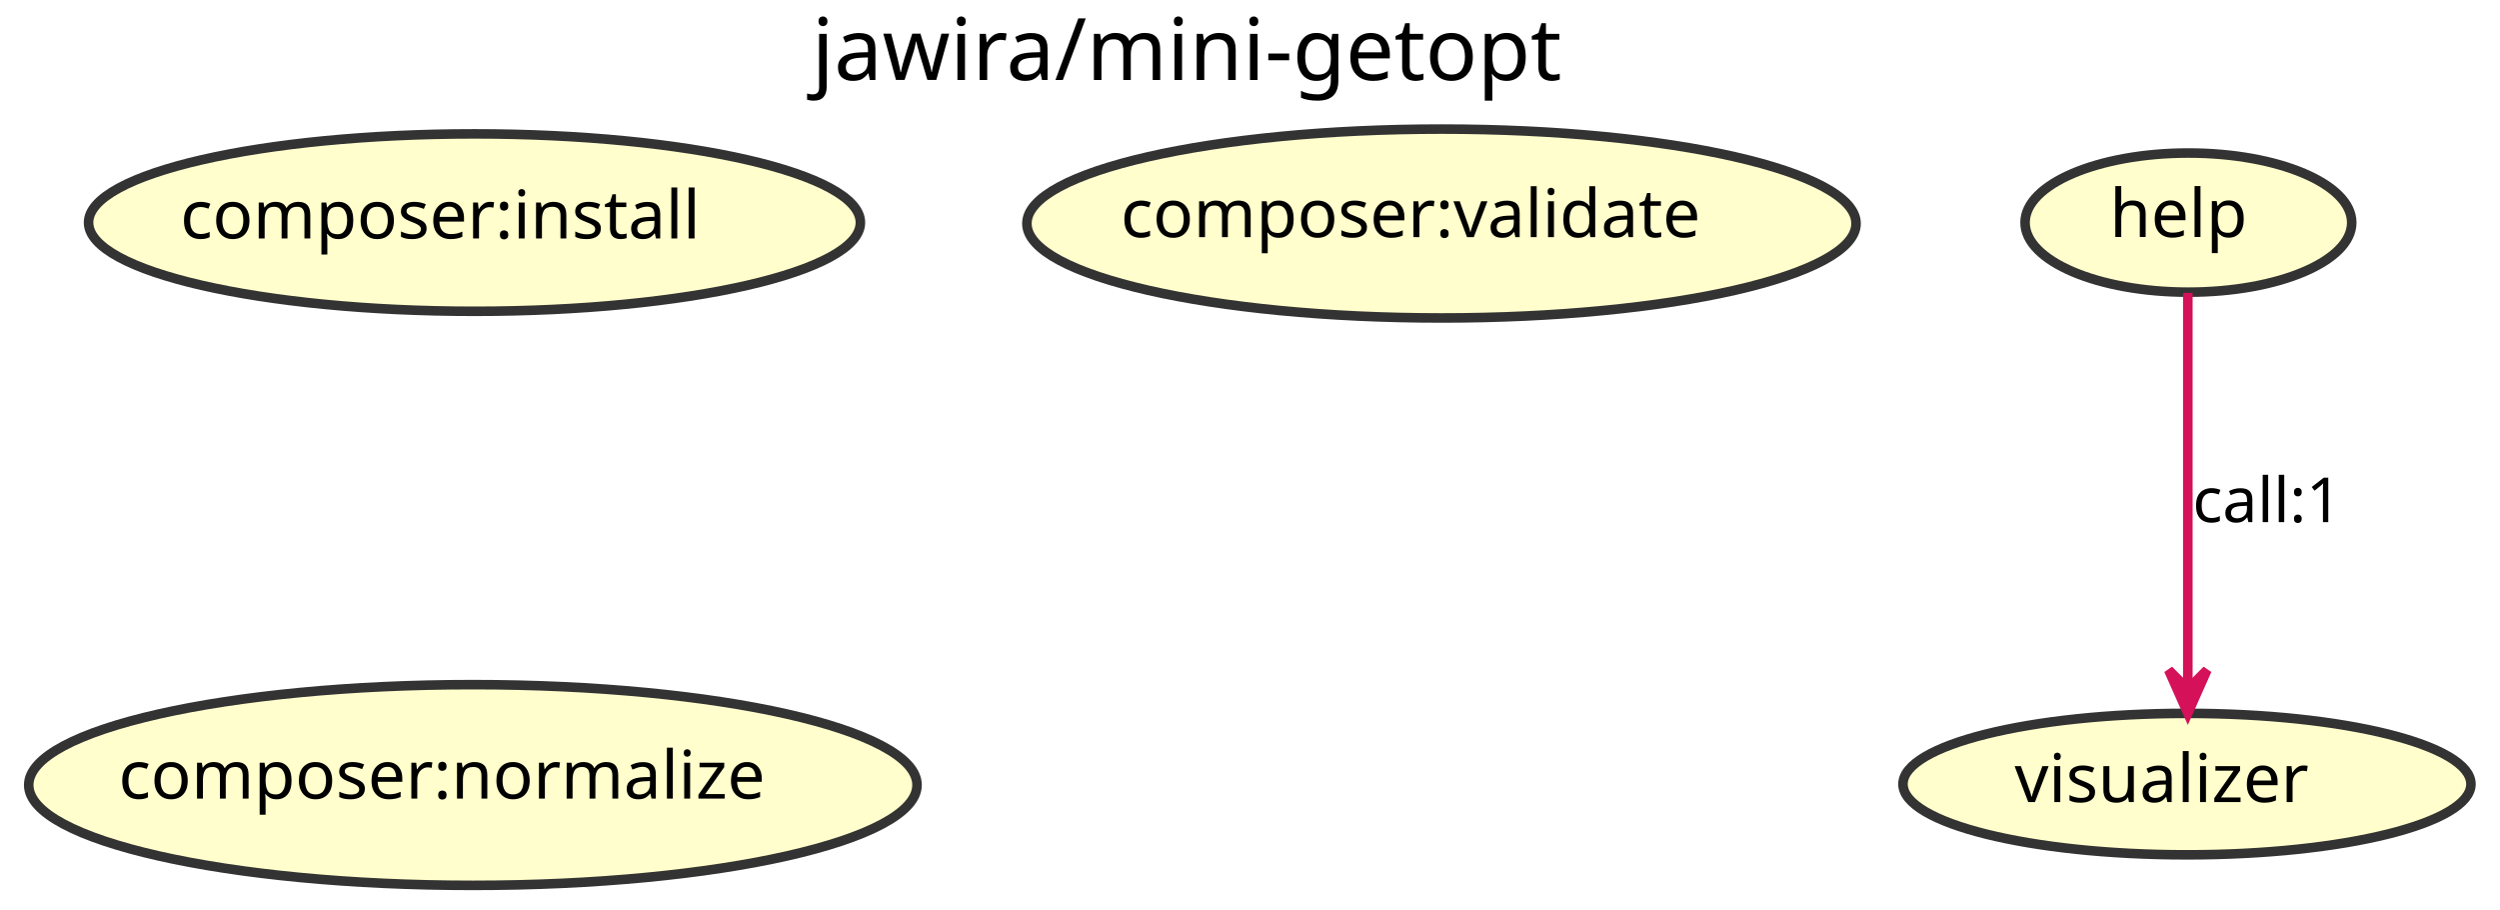
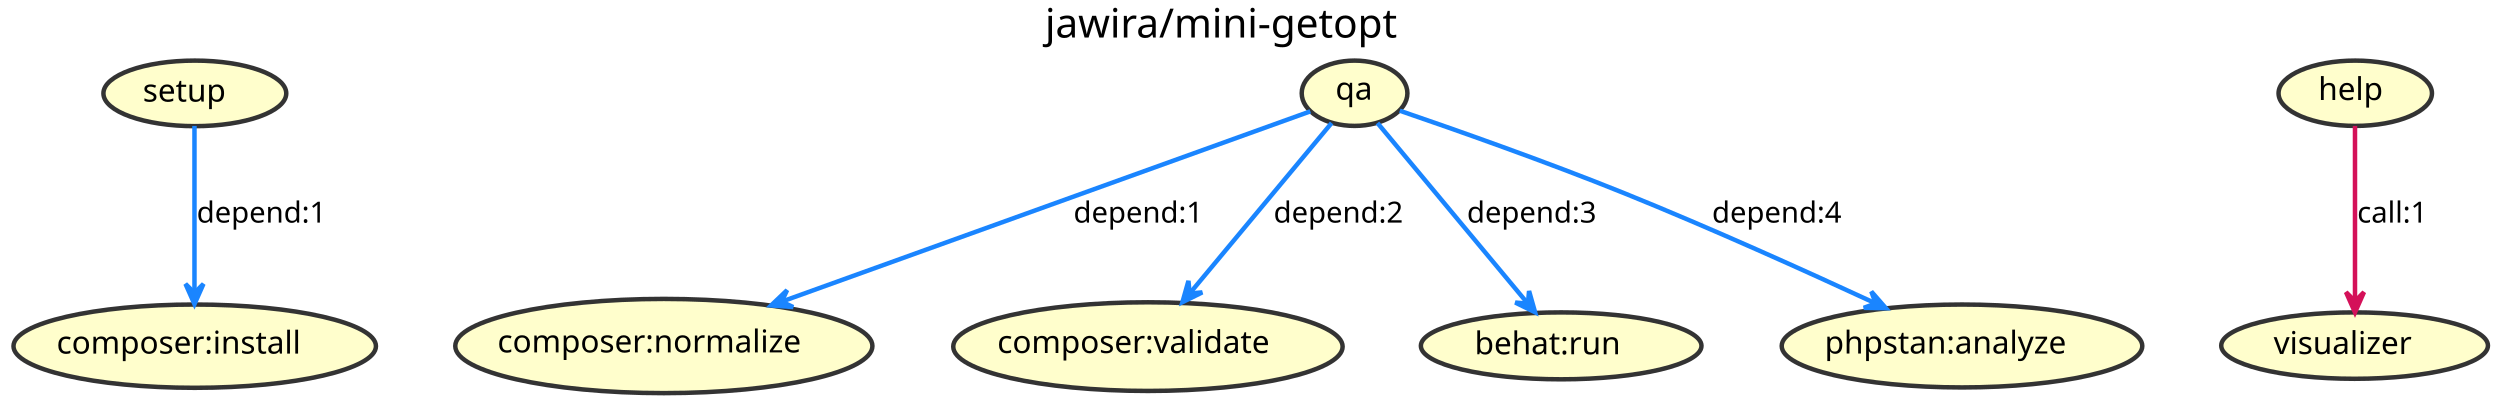
- <svg xmlns="http://www.w3.org/2000/svg" contentScriptType="application/ecmascript" contentStyleType="text/css" height="190px" preserveAspectRatio="none" style="width:522px;height:190px;background:#FFFFFF;" version="1.1" viewBox="0 0 522 190" width="522px" zoomAndPan="magnify">
+ <svg xmlns="http://www.w3.org/2000/svg" contentScriptType="application/ecmascript" contentStyleType="text/css" height="180px" preserveAspectRatio="none" style="width:1112px;height:180px;background:#FFFFFF;" version="1.1" viewBox="0 0 1112 180" width="1112px" zoomAndPan="magnify">
  <defs />
  <g>
-     <text fill="#000000" font-family="sans-serif" font-size="18" lengthAdjust="spacing" textLength="170" x="169.57" y="16.708">jawira/mini-getopt</text>
-     <ellipse cx="457.119" cy="46.479" fill="#FFFECC" rx="34.119" ry="14.526" style="stroke:#333333;stroke-width:2.0;" />
-     <text fill="#000000" font-family="sans-serif" font-size="14" lengthAdjust="spacing" textLength="32" x="440.673" y="49.491">help</text>
-     <ellipse cx="456.82" cy="163.72" fill="#FFFECC" rx="59.32" ry="14.767" style="stroke:#333333;stroke-width:2.0;" />
-     <text fill="#000000" font-family="sans-serif" font-size="14" lengthAdjust="spacing" textLength="66" x="420.82" y="167.468">visualizer</text>
-     <ellipse cx="99.111" cy="46.475" fill="#FFFECC" rx="80.611" ry="18.522" style="stroke:#333333;stroke-width:2.0;" />
-     <text fill="#000000" font-family="sans-serif" font-size="14" lengthAdjust="spacing" textLength="120" x="37.673" y="49.788">composer:install</text>
-     <ellipse cx="301.1" cy="46.673" fill="#FFFECC" rx="86.6" ry="19.72" style="stroke:#333333;stroke-width:2.0;" />
-     <text fill="#000000" font-family="sans-serif" font-size="14" lengthAdjust="spacing" textLength="134" x="234.1" y="49.52">composer:validate</text>
-     <ellipse cx="98.777" cy="163.909" fill="#FFFECC" rx="92.777" ry="20.955" style="stroke:#333333;stroke-width:2.0;" />
-     <text fill="#000000" font-family="sans-serif" font-size="14" lengthAdjust="spacing" textLength="148" x="24.777" y="166.755">composer:normalize</text>
-     <path d="M457,61.156 C457,81.711 457,120.595 457,143.902 " fill="none" id="help-to-visualizer" style="stroke:#D41159;stroke-width:2.0;" />
-     <polygon fill="#D41159" points="457,148.908,461,139.908,457,143.908,453,139.908,457,148.908" style="stroke:#D41159;stroke-width:2.0;" />
-     <text fill="#000000" font-family="sans-serif" font-size="13" lengthAdjust="spacing" textLength="34" x="458" y="109.02">call:1</text>
+     <text fill="#000000" font-family="sans-serif" font-size="18" lengthAdjust="spacing" textLength="170" x="464.82" y="16.708">jawira/mini-getopt</text>
+     <ellipse cx="86.664" cy="41.534" fill="#FFFECC" rx="40.664" ry="14.581" style="stroke:#333333;stroke-width:2.0;" />
+     <text fill="#000000" font-family="sans-serif" font-size="14" lengthAdjust="spacing" textLength="41" x="63.512" y="45.196">setup</text>
+     <ellipse cx="86.611" cy="153.975" fill="#FFFECC" rx="80.611" ry="18.522" style="stroke:#333333;stroke-width:2.0;" />
+     <text fill="#000000" font-family="sans-serif" font-size="14" lengthAdjust="spacing" textLength="120" x="25.173" y="157.288">composer:install</text>
+     <ellipse cx="602.506" cy="41.477" fill="#FFFECC" rx="23.506" ry="14.524" style="stroke:#333333;stroke-width:2.0;" />
+     <text fill="#000000" font-family="sans-serif" font-size="14" lengthAdjust="spacing" textLength="17" x="594.006" y="44.323">qa</text>
+     <ellipse cx="295.277" cy="153.909" fill="#FFFECC" rx="92.777" ry="20.955" style="stroke:#333333;stroke-width:2.0;" />
+     <text fill="#000000" font-family="sans-serif" font-size="14" lengthAdjust="spacing" textLength="148" x="221.277" y="156.755">composer:normalize</text>
+     <ellipse cx="510.6" cy="154.173" fill="#FFFECC" rx="86.6" ry="19.72" style="stroke:#333333;stroke-width:2.0;" />
+     <text fill="#000000" font-family="sans-serif" font-size="14" lengthAdjust="spacing" textLength="134" x="443.6" y="157.02">composer:validate</text>
+     <ellipse cx="694.41" cy="153.835" fill="#FFFECC" rx="62.41" ry="14.882" style="stroke:#333333;stroke-width:2.0;" />
+     <text fill="#000000" font-family="sans-serif" font-size="14" lengthAdjust="spacing" textLength="71" x="655.91" y="157.583">behat:run</text>
+     <ellipse cx="872.696" cy="153.892" fill="#FFFECC" rx="80.196" ry="18.439" style="stroke:#333333;stroke-width:2.0;" />
+     <text fill="#000000" font-family="sans-serif" font-size="14" lengthAdjust="spacing" textLength="119" x="811.604" y="157.251">phpstan:analyze</text>
+     <ellipse cx="1047.619" cy="41.479" fill="#FFFECC" rx="34.119" ry="14.526" style="stroke:#333333;stroke-width:2.0;" />
+     <text fill="#000000" font-family="sans-serif" font-size="14" lengthAdjust="spacing" textLength="32" x="1031.172" y="44.491">help</text>
+     <ellipse cx="1047.32" cy="153.72" fill="#FFFECC" rx="59.32" ry="14.767" style="stroke:#333333;stroke-width:2.0;" />
+     <text fill="#000000" font-family="sans-serif" font-size="14" lengthAdjust="spacing" textLength="66" x="1011.32" y="157.468">visualizer</text>
+     <path d="M86.5,56.002 C86.5,74.463 86.5,107.772 86.5,130.125 " fill="none" id="setup-to-composer:install" style="stroke:#1A85FF;stroke-width:2.0;" />
+     <polygon fill="#1A85FF" points="86.5,135.276,90.5,126.276,86.5,130.276,82.5,126.276,86.5,135.276" style="stroke:#1A85FF;stroke-width:2.0;" />
+     <text fill="#000000" font-family="sans-serif" font-size="13" lengthAdjust="spacing" textLength="61" x="87.5" y="99.02">depend:1</text>
+     <path d="M582.829,49.533 C536.109,66.349 417.215,109.144 347.887,134.097 " fill="none" id="qa-to-composer:normalize" style="stroke:#1A85FF;stroke-width:2.0;" />
+     <polygon fill="#1A85FF" points="342.983,135.862,352.806,136.579,347.688,134.169,350.097,129.052,342.983,135.862" style="stroke:#1A85FF;stroke-width:2.0;" />
+     <text fill="#000000" font-family="sans-serif" font-size="13" lengthAdjust="spacing" textLength="61" x="477.5" y="99.02">depend:1</text>
+     <path d="M592.303,54.701 C577.089,72.973 548.202,107.669 529.148,130.555 " fill="none" id="qa-to-composer:validate" style="stroke:#1A85FF;stroke-width:2.0;" />
+     <polygon fill="#1A85FF" points="525.944,134.403,534.777,130.046,529.143,130.561,528.628,124.927,525.944,134.403" style="stroke:#1A85FF;stroke-width:2.0;" />
+     <text fill="#000000" font-family="sans-serif" font-size="13" lengthAdjust="spacing" textLength="61" x="566.5" y="99.02">depend:2</text>
+     <path d="M612.697,54.701 C628.905,74.167 660.631,112.274 679.455,134.883 " fill="none" id="qa-to-behat:run" style="stroke:#1A85FF;stroke-width:2.0;" />
+     <polygon fill="#1A85FF" points="682.813,138.916,680.129,129.44,679.614,135.073,673.981,134.559,682.813,138.916" style="stroke:#1A85FF;stroke-width:2.0;" />
+     <text fill="#000000" font-family="sans-serif" font-size="13" lengthAdjust="spacing" textLength="61" x="652.5" y="99.02">depend:3</text>
+     <path d="M622.627,49.25 C646.602,57.461 687.776,71.926 722.5,85.953 C760.906,101.468 804.012,120.943 834.124,134.891 " fill="none" id="qa-to-phpstan:analyze" style="stroke:#1A85FF;stroke-width:2.0;" />
+     <polygon fill="#1A85FF" points="838.843,137.081,832.362,129.664,834.307,134.976,828.995,136.921,838.843,137.081" style="stroke:#1A85FF;stroke-width:2.0;" />
+     <text fill="#000000" font-family="sans-serif" font-size="13" lengthAdjust="spacing" textLength="61" x="761.5" y="99.02">depend:4</text>
+     <path d="M1047.5,56.002 C1047.5,75.53 1047.5,111.672 1047.5,133.886 " fill="none" id="help-to-visualizer" style="stroke:#D41159;stroke-width:2.0;" />
+     <polygon fill="#D41159" points="1047.5,138.944,1051.5,129.944,1047.5,133.944,1043.5,129.944,1047.5,138.944" style="stroke:#D41159;stroke-width:2.0;" />
+     <text fill="#000000" font-family="sans-serif" font-size="13" lengthAdjust="spacing" textLength="34" x="1048.5" y="99.02">call:1</text>
  </g>
</svg>
